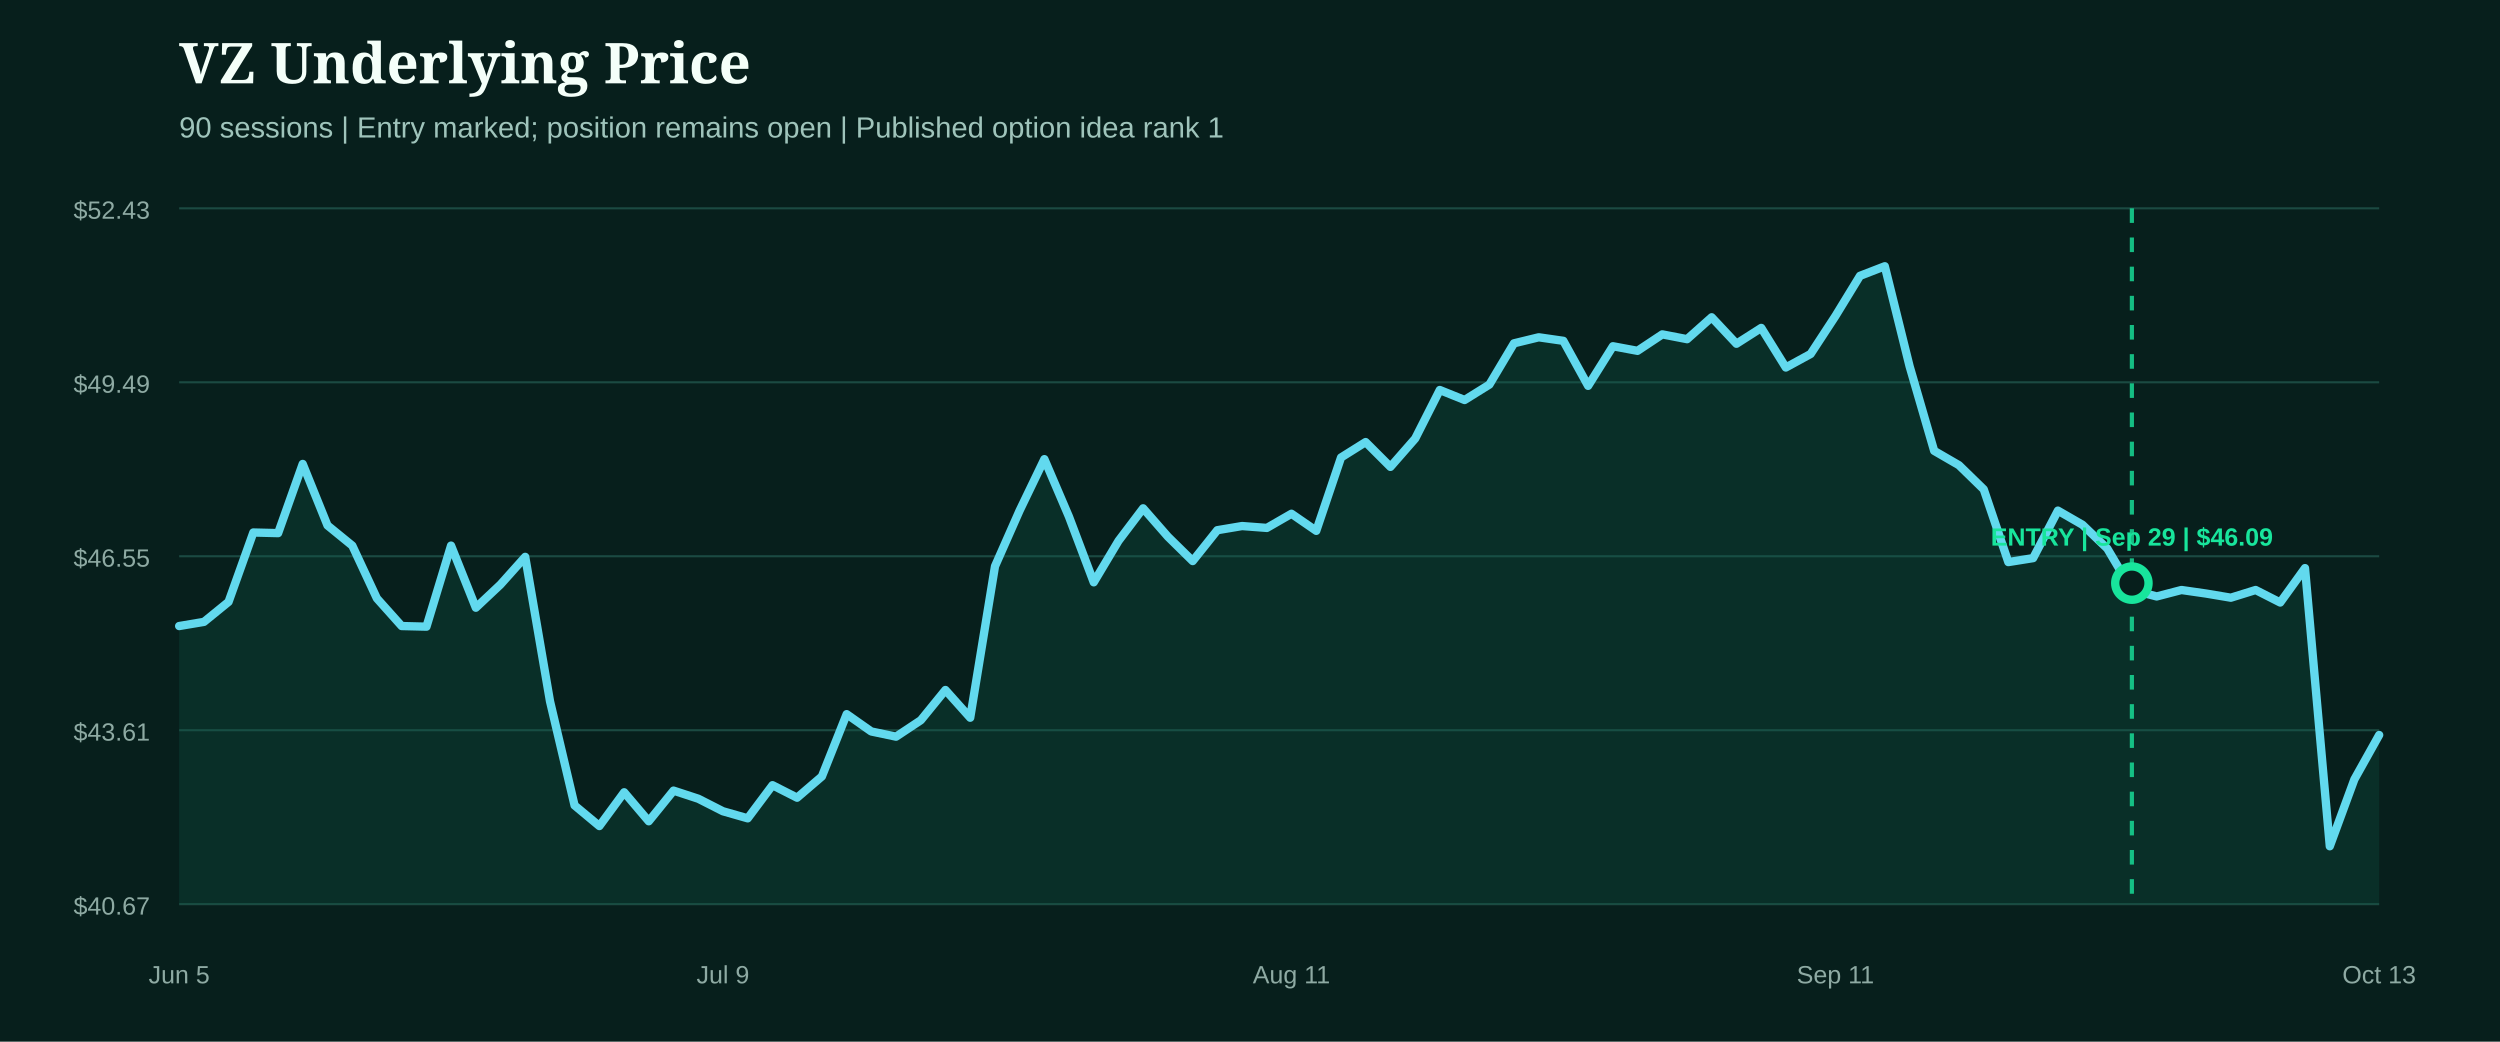
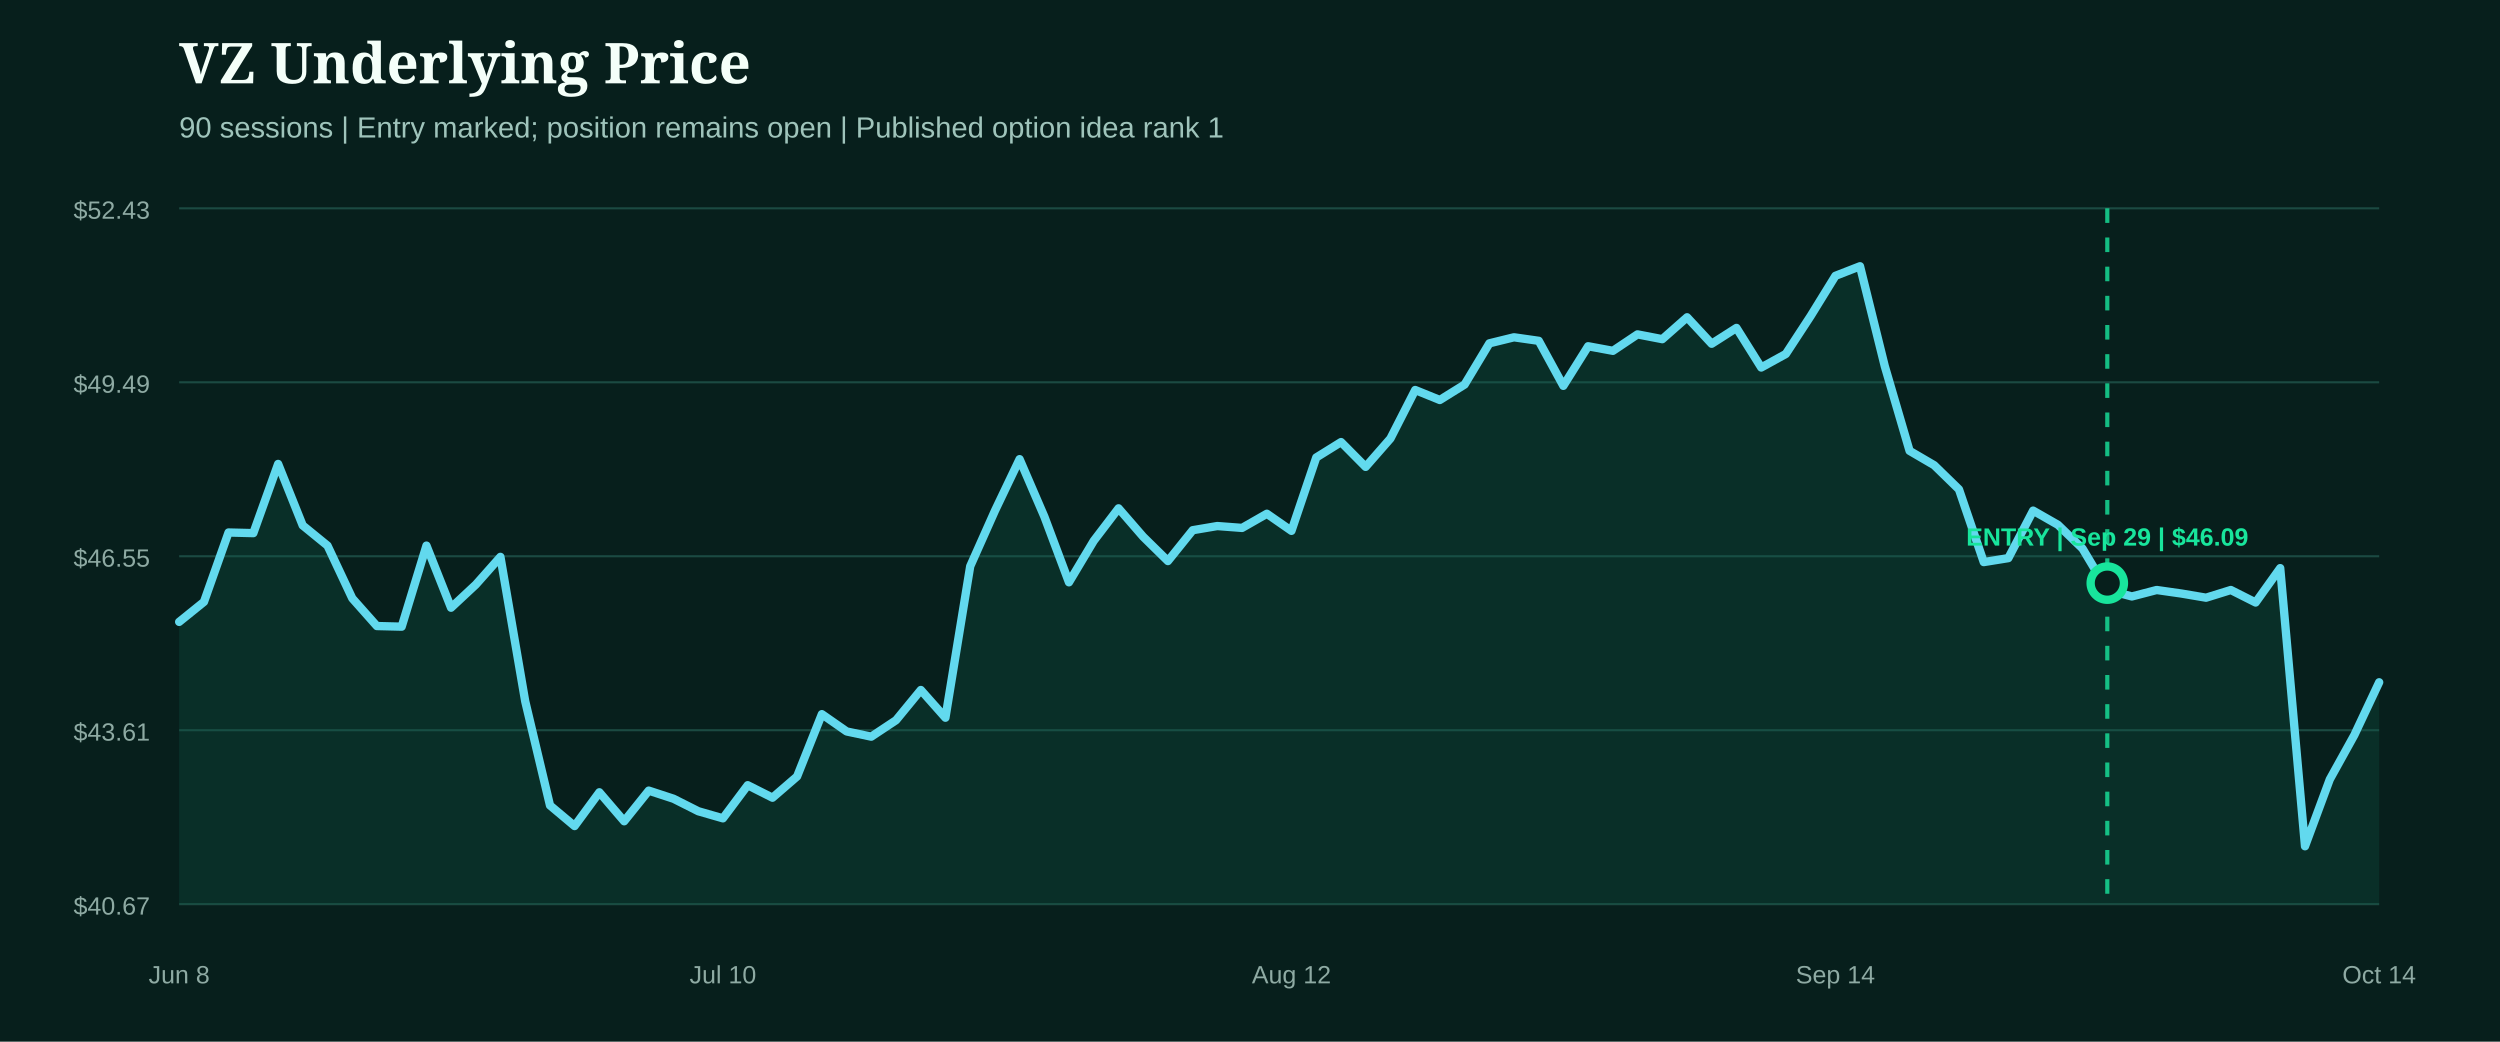
<svg xmlns="http://www.w3.org/2000/svg" width="1200" height="500" viewBox="0 0 1200 500" role="img" aria-label="VZ underlying price from entry">
  <rect width="1200" height="500" fill="#071f1c" />
  <style>.head{fill:#f4fff9;font:800 27px Georgia,serif}.sub{fill:#9fc4bb;font:14px Arial,sans-serif}.axis{fill:#8eaaa3;font:12px Arial,sans-serif}.marker{font:800 12px Arial,sans-serif}</style>
  <text x="86" y="40" class="head">VZ Underlying Price</text>
  <text x="86" y="66" class="sub">90 sessions | Entry marked; position remains open | Published option idea rank 1</text>
  <line x1="86" x2="1142" y1="100.0" y2="100.0" stroke="#1b4a42" stroke-width="1" />
  <text x="72" y="105.0" text-anchor="end" class="axis">$52.43</text>
  <line x1="86" x2="1142" y1="183.5" y2="183.5" stroke="#1b4a42" stroke-width="1" />
  <text x="72" y="188.5" text-anchor="end" class="axis">$49.49</text>
  <line x1="86" x2="1142" y1="267.0" y2="267.0" stroke="#1b4a42" stroke-width="1" />
  <text x="72" y="272.0" text-anchor="end" class="axis">$46.55</text>
  <line x1="86" x2="1142" y1="350.5" y2="350.5" stroke="#1b4a42" stroke-width="1" />
  <text x="72" y="355.5" text-anchor="end" class="axis">$43.61</text>
  <line x1="86" x2="1142" y1="434.0" y2="434.0" stroke="#1b4a42" stroke-width="1" />
  <text x="72" y="439.0" text-anchor="end" class="axis">$40.67</text>
-   <path d="M86.0,300.5 L97.9,298.5 L109.7,288.9 L121.6,255.6 L133.5,255.9 L145.3,222.7 L157.2,252.2 L169.1,261.9 L180.9,287.2 L192.8,300.5 L204.7,300.8 L216.5,261.9 L228.4,291.7 L240.2,280.6 L252.1,267.3 L264.0,336.6 L275.8,386.6 L287.7,396.5 L299.6,380.3 L311.4,394.2 L323.3,379.5 L335.2,383.4 L347.0,389.4 L358.9,392.8 L370.8,376.9 L382.6,382.9 L394.5,372.7 L406.4,342.8 L418.2,351.1 L430.1,353.6 L442.0,345.7 L453.8,331.2 L465.7,344.5 L477.6,271.8 L489.4,245.1 L501.3,220.4 L513.1,248.0 L525.0,279.5 L536.9,259.6 L548.7,244.0 L560.6,257.6 L572.5,269.3 L584.3,254.5 L596.2,252.5 L608.1,253.4 L619.9,246.6 L631.8,254.8 L643.7,219.6 L655.5,212.2 L667.4,224.1 L679.3,210.5 L691.1,187.2 L703.0,192.0 L714.9,184.6 L726.7,164.8 L738.6,161.9 L750.4,163.6 L762.3,185.2 L774.2,166.2 L786.0,168.4 L797.9,160.5 L809.8,162.8 L821.6,152.3 L833.5,165.0 L845.4,157.4 L857.2,176.4 L869.1,169.9 L881.0,151.7 L892.8,132.4 L904.7,127.8 L916.6,175.8 L928.4,216.4 L940.3,223.3 L952.2,234.9 L964.0,269.8 L975.9,267.9 L987.8,245.1 L999.6,251.9 L1011.5,263.3 L1023.3,283.2 L1035.2,286.3 L1047.1,283.2 L1058.9,284.9 L1070.8,286.9 L1082.7,283.2 L1094.5,289.2 L1106.4,272.7 L1118.3,406.2 L1130.1,374.1 L1142.0,352.8 L1142.0,434.0 L86.0,434.0 Z" fill="#0f5949" opacity="0.28" />
-   <path d="M86.0,300.5 L97.9,298.5 L109.7,288.9 L121.6,255.6 L133.5,255.9 L145.3,222.7 L157.2,252.2 L169.1,261.9 L180.9,287.2 L192.8,300.5 L204.7,300.8 L216.5,261.9 L228.4,291.7 L240.2,280.6 L252.1,267.3 L264.0,336.6 L275.8,386.6 L287.7,396.5 L299.6,380.3 L311.4,394.2 L323.3,379.5 L335.2,383.4 L347.0,389.4 L358.9,392.8 L370.8,376.9 L382.6,382.9 L394.5,372.7 L406.4,342.8 L418.2,351.1 L430.1,353.6 L442.0,345.7 L453.8,331.2 L465.7,344.5 L477.6,271.8 L489.4,245.1 L501.3,220.4 L513.1,248.0 L525.0,279.5 L536.9,259.6 L548.7,244.0 L560.6,257.6 L572.5,269.3 L584.3,254.5 L596.2,252.5 L608.1,253.4 L619.9,246.6 L631.8,254.8 L643.7,219.6 L655.5,212.2 L667.4,224.1 L679.3,210.5 L691.1,187.2 L703.0,192.0 L714.9,184.6 L726.7,164.8 L738.6,161.9 L750.4,163.6 L762.3,185.2 L774.2,166.2 L786.0,168.4 L797.9,160.5 L809.8,162.8 L821.6,152.3 L833.5,165.0 L845.4,157.4 L857.2,176.4 L869.1,169.9 L881.0,151.7 L892.8,132.4 L904.7,127.8 L916.6,175.8 L928.4,216.4 L940.3,223.3 L952.2,234.9 L964.0,269.8 L975.9,267.9 L987.8,245.1 L999.6,251.9 L1011.5,263.3 L1023.3,283.2 L1035.2,286.3 L1047.1,283.2 L1058.9,284.9 L1070.8,286.9 L1082.7,283.2 L1094.5,289.2 L1106.4,272.7 L1118.3,406.2 L1130.1,374.1 L1142.0,352.8" fill="none" stroke="#62d9ee" stroke-width="4" stroke-linecap="round" stroke-linejoin="round" />
+   <path d="M86.0,298.5 L97.9,288.9 L109.7,255.6 L121.6,255.9 L133.5,222.7 L145.3,252.2 L157.2,261.9 L169.1,287.2 L180.9,300.5 L192.8,300.8 L204.7,261.9 L216.5,291.7 L228.4,280.6 L240.2,267.3 L252.1,336.6 L264.0,386.6 L275.8,396.5 L287.7,380.3 L299.6,394.2 L311.4,379.5 L323.3,383.4 L335.2,389.4 L347.0,392.8 L358.9,376.9 L370.8,382.9 L382.6,372.7 L394.5,342.8 L406.4,351.1 L418.2,353.6 L430.1,345.7 L442.0,331.2 L453.8,344.5 L465.7,271.8 L477.6,245.1 L489.4,220.4 L501.3,248.0 L513.1,279.5 L525.0,259.6 L536.9,244.0 L548.7,257.6 L560.6,269.3 L572.5,254.5 L584.3,252.5 L596.2,253.4 L608.1,246.6 L619.9,254.8 L631.8,219.6 L643.7,212.2 L655.5,224.1 L667.4,210.5 L679.3,187.2 L691.1,192.0 L703.0,184.6 L714.9,164.8 L726.7,161.9 L738.6,163.6 L750.4,185.2 L762.3,166.2 L774.2,168.4 L786.0,160.5 L797.9,162.8 L809.8,152.3 L821.6,165.0 L833.5,157.4 L845.4,176.4 L857.2,169.9 L869.1,151.7 L881.0,132.4 L892.8,127.8 L904.7,175.8 L916.6,216.4 L928.4,223.3 L940.3,234.9 L952.2,269.8 L964.0,267.9 L975.9,245.1 L987.8,251.9 L999.6,263.3 L1011.5,283.2 L1023.3,286.3 L1035.2,283.2 L1047.1,284.9 L1058.9,286.9 L1070.8,283.2 L1082.7,289.2 L1094.5,272.7 L1106.4,406.2 L1118.3,374.1 L1130.1,352.8 L1142.0,327.5 L1142.0,434.0 L86.0,434.0 Z" fill="#0f5949" opacity="0.28" />
+   <path d="M86.0,298.5 L97.9,288.9 L109.7,255.6 L121.6,255.9 L133.5,222.7 L145.3,252.2 L157.2,261.9 L169.1,287.2 L180.9,300.5 L192.8,300.8 L204.7,261.9 L216.5,291.7 L228.4,280.6 L240.2,267.3 L252.1,336.6 L264.0,386.6 L275.8,396.5 L287.7,380.3 L299.6,394.2 L311.4,379.5 L323.3,383.4 L335.2,389.4 L347.0,392.8 L358.9,376.9 L370.8,382.9 L382.6,372.7 L394.5,342.8 L406.4,351.1 L418.2,353.6 L430.1,345.7 L442.0,331.2 L453.8,344.5 L465.7,271.8 L477.6,245.1 L489.4,220.4 L501.3,248.0 L513.1,279.5 L525.0,259.6 L536.9,244.0 L548.7,257.6 L560.6,269.3 L572.5,254.5 L584.3,252.5 L596.2,253.4 L608.1,246.6 L619.9,254.8 L631.8,219.6 L643.7,212.2 L655.5,224.1 L667.4,210.5 L679.3,187.2 L691.1,192.0 L703.0,184.6 L714.9,164.8 L726.7,161.9 L738.6,163.6 L750.4,185.2 L762.3,166.2 L774.2,168.4 L786.0,160.5 L797.9,162.8 L809.8,152.3 L821.6,165.0 L833.5,157.4 L845.4,176.4 L857.2,169.9 L869.1,151.7 L881.0,132.4 L892.8,127.8 L904.7,175.8 L916.6,216.4 L928.4,223.3 L940.3,234.9 L952.2,269.8 L964.0,267.9 L975.9,245.1 L987.8,251.9 L999.6,263.3 L1011.5,283.2 L1023.3,286.3 L1035.2,283.2 L1047.1,284.9 L1058.9,286.9 L1070.8,283.2 L1082.7,289.2 L1094.5,272.7 L1106.4,406.2 L1118.3,374.1 L1130.1,352.8 L1142.0,327.5" fill="none" stroke="#62d9ee" stroke-width="4" stroke-linecap="round" stroke-linejoin="round" />
  <g>
-     <line x1="1023.3" x2="1023.3" y1="100" y2="434" stroke="#18e59c" stroke-width="2" stroke-dasharray="7 7" opacity="0.8" />
-     <circle cx="1023.3" cy="279.9" r="8" fill="#071f1c" stroke="#18e59c" stroke-width="4" />
-     <text x="1023.3" y="261.9" text-anchor="middle" class="marker" fill="#18e59c">ENTRY | Sep 29 | $46.09</text>
+     <line x1="1011.5" x2="1011.5" y1="100" y2="434" stroke="#18e59c" stroke-width="2" stroke-dasharray="7 7" opacity="0.8" />
+     <circle cx="1011.5" cy="279.9" r="8" fill="#071f1c" stroke="#18e59c" stroke-width="4" />
+     <text x="1011.5" y="261.9" text-anchor="middle" class="marker" fill="#18e59c">ENTRY | Sep 29 | $46.09</text>
  </g>
-   <text x="86.0" y="472" text-anchor="middle" class="axis">Jun 5</text>
-   <text x="347.0" y="472" text-anchor="middle" class="axis">Jul 9</text>
-   <text x="619.9" y="472" text-anchor="middle" class="axis">Aug 11</text>
-   <text x="881.0" y="472" text-anchor="middle" class="axis">Sep 11</text>
-   <text x="1142.0" y="472" text-anchor="middle" class="axis">Oct 13</text>
+   <text x="86.0" y="472" text-anchor="middle" class="axis">Jun 8</text>
+   <text x="347.0" y="472" text-anchor="middle" class="axis">Jul 10</text>
+   <text x="619.9" y="472" text-anchor="middle" class="axis">Aug 12</text>
+   <text x="881.0" y="472" text-anchor="middle" class="axis">Sep 14</text>
+   <text x="1142.0" y="472" text-anchor="middle" class="axis">Oct 14</text>
</svg>
